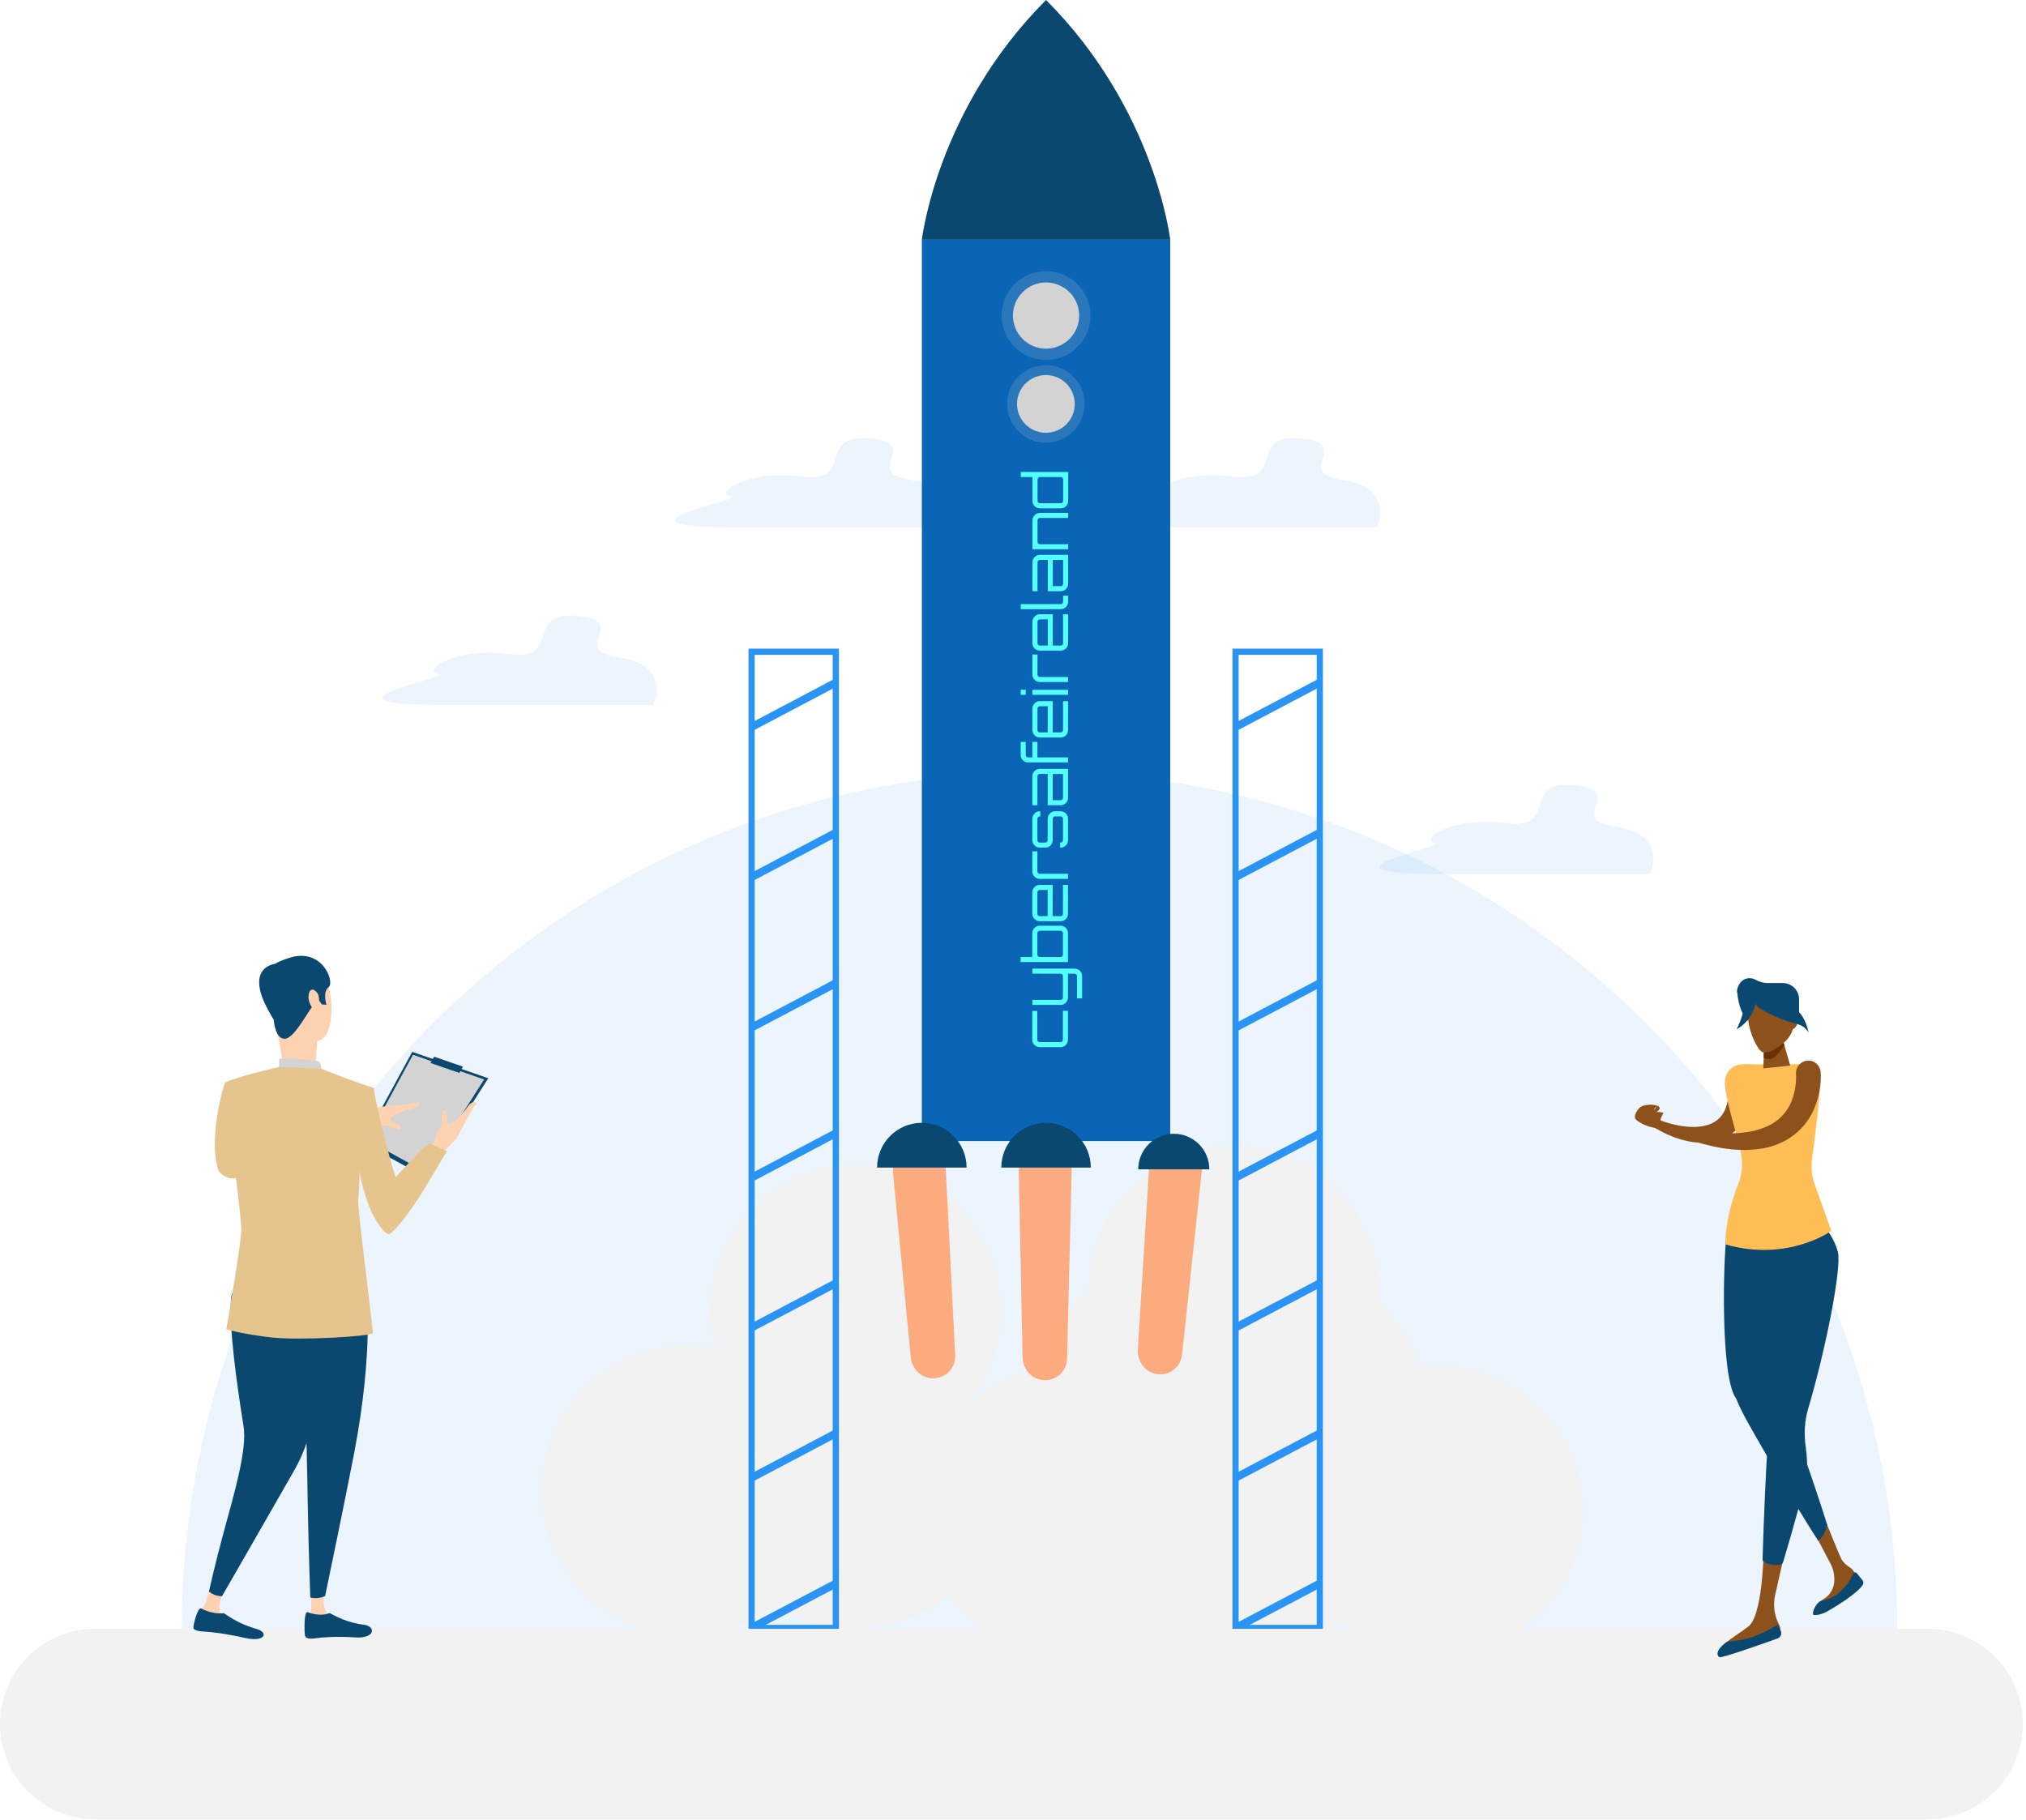
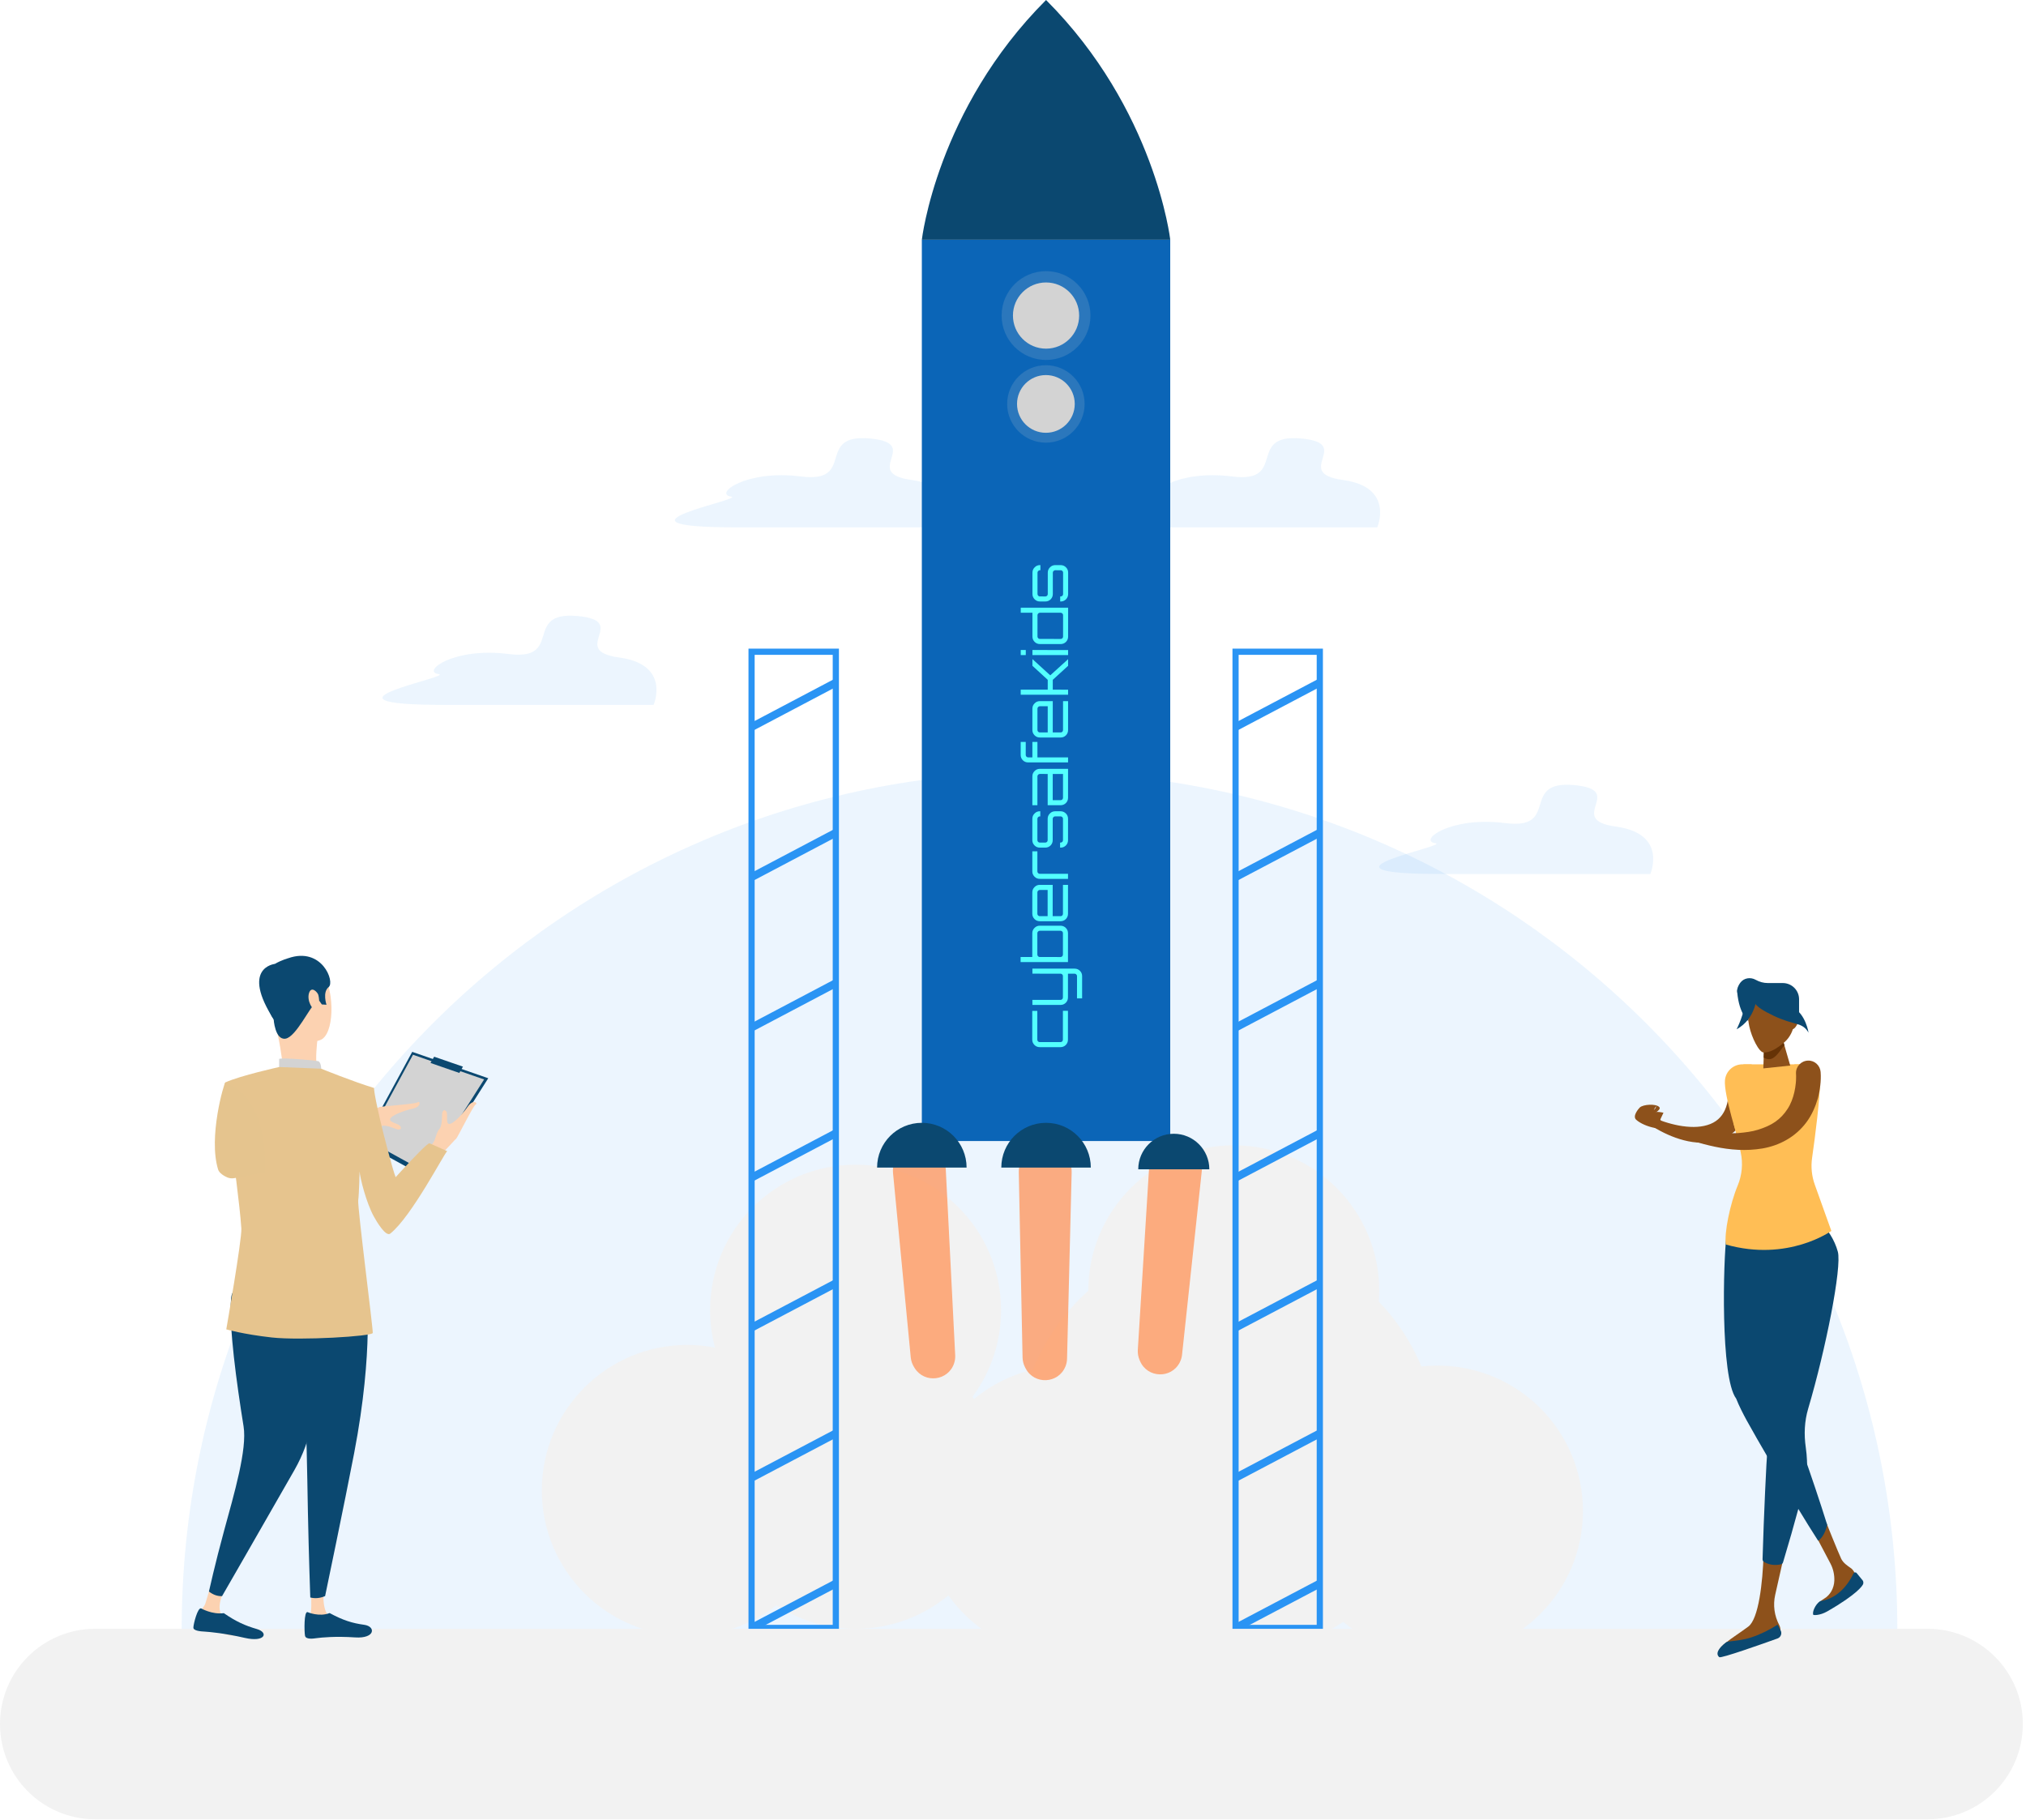
<svg xmlns="http://www.w3.org/2000/svg" width="461" height="414" viewBox="0 0 461 414" fill="none">
  <path opacity="0.09" d="M41.339 370.872C41.339 263.069 128.729 175.679 236.532 175.679C344.336 175.679 431.726 263.069 431.726 370.872" fill="#2A94F4" />
  <path d="M327.082 310.752C325.845 310.752 324.631 310.823 323.433 310.957C321.132 305.432 317.822 300.443 313.731 296.195C313.794 295.383 313.833 294.564 313.833 293.728C313.833 275.443 299.016 260.626 280.731 260.626C262.454 260.626 247.629 275.443 247.629 293.728C242.175 298.607 237.856 304.731 235.097 311.651C230.077 312.841 225.49 315.166 221.643 318.358C221.517 318.185 221.399 318.011 221.281 317.846C225.364 312.336 227.783 305.527 227.783 298.142C227.783 279.857 212.966 265.039 194.681 265.039C176.396 265.039 161.578 279.857 161.578 298.142C161.578 301.09 161.965 303.943 162.69 306.662C160.648 306.268 158.544 306.055 156.392 306.055C138.107 306.055 123.29 320.872 123.29 339.157C123.29 357.442 138.107 372.26 156.392 372.26C164.037 372.26 171.068 369.667 176.672 365.316C181.858 368.689 188.037 370.652 194.689 370.652C202.712 370.652 210.073 367.791 215.803 363.046C221.785 371.464 231.621 376.957 242.75 376.957C248.779 376.957 254.431 375.333 259.301 372.52C265.409 375.365 272.211 376.957 279.399 376.957C289.101 376.957 298.126 374.049 305.652 369.075C311.43 373.986 318.909 376.957 327.082 376.957C345.367 376.957 360.185 362.14 360.185 343.855C360.185 325.57 345.367 310.752 327.082 310.752Z" fill="#F2F2F2" />
  <path d="M301.018 371.156H280.439V147.605H301.018V371.156ZM281.842 369.753H299.607V149.016H281.842V369.753Z" fill="#2A94F4" />
  <path d="M299.877 359.567L280.704 369.674L281.535 371.249L300.708 361.143L299.877 359.567Z" fill="#2A94F4" />
  <path d="M299.877 325.401L280.704 335.508L281.535 337.084L300.708 326.977L299.877 325.401Z" fill="#2A94F4" />
  <path d="M299.877 291.236L280.704 301.342L281.535 302.918L300.708 292.811L299.877 291.236Z" fill="#2A94F4" />
  <path d="M299.905 257.091L280.734 267.204L281.565 268.779L300.736 258.666L299.905 257.091Z" fill="#2A94F4" />
  <path d="M299.907 222.934L280.736 233.048L281.567 234.623L300.738 224.51L299.907 222.934Z" fill="#2A94F4" />
  <path d="M299.891 188.709L280.72 198.82L281.551 200.396L300.722 190.285L299.891 188.709Z" fill="#2A94F4" />
  <path d="M299.889 154.544L280.718 164.655L281.549 166.231L300.72 156.12L299.889 154.544Z" fill="#2A94F4" />
  <path d="M190.891 371.156H170.312V147.605H190.891V371.156ZM171.715 369.753H189.48V149.016H171.715V369.753Z" fill="#2A94F4" />
  <path d="M189.756 359.562L170.583 369.668L171.414 371.244L190.587 361.137L189.756 359.562Z" fill="#2A94F4" />
  <path d="M189.756 325.396L170.583 335.502L171.414 337.078L190.587 326.972L189.756 325.396Z" fill="#2A94F4" />
  <path d="M189.756 291.23L170.583 301.337L171.414 302.912L190.587 292.806L189.756 291.23Z" fill="#2A94F4" />
  <path d="M189.778 257.086L170.607 267.199L171.438 268.774L190.609 258.661L189.778 257.086Z" fill="#2A94F4" />
  <path d="M189.781 222.928L170.61 233.042L171.441 234.617L190.612 224.504L189.781 222.928Z" fill="#2A94F4" />
  <path d="M189.772 188.709L170.602 198.82L171.433 200.396L190.603 190.285L189.772 188.709Z" fill="#2A94F4" />
  <path d="M189.77 154.545L170.6 164.656L171.431 166.231L190.601 156.12L189.77 154.545Z" fill="#2A94F4" />
  <path d="M438.606 414H21.674C9.702 414 0 404.298 0 392.326C0 380.354 9.702 370.652 21.674 370.652H438.606C450.578 370.652 460.28 380.354 460.28 392.326C460.28 404.298 450.578 414 438.606 414Z" fill="#F2F2F2" />
  <path d="M109.246 223.583C109.238 223.583 109.238 223.583 109.23 223.583C109.293 223.606 109.301 223.614 109.246 223.583Z" fill="#0B4870" />
  <path d="M70.815 360.658L70.831 365.442C70.831 366.419 70.705 367.389 70.437 368.327L70.019 369.8C69.68 371.014 70.587 372.212 71.848 372.212C75.111 372.204 80.683 372.212 82.118 372.212C82.354 372.212 82.582 372.054 82.606 371.818C82.724 370.423 78.689 369.485 75.647 368.311C73.33 367.412 73.456 363.251 73.739 360.815C73.85 359.893 73.077 359.113 72.163 359.192C71.399 359.255 70.815 359.893 70.815 360.658Z" fill="#FCD2B1" />
  <path d="M48.408 359.318L46.761 364.796C46.69 365.04 46.58 365.269 46.438 365.474L45.271 367.208C44.53 368.311 45.066 369.816 46.335 370.203C46.335 370.203 48.692 371.03 51.127 371.834C53.618 372.654 56.747 371.968 56.747 371.314C56.747 369.856 55.383 371.014 53.105 369.485C52.341 368.973 51.553 368.437 50.851 367.885C48.889 366.348 50.599 362.447 51.805 360.256C52.239 359.468 51.781 358.491 50.899 358.301L50.331 358.183C49.48 358.01 48.652 358.498 48.408 359.318Z" fill="#FCD2B1" />
  <path d="M65.259 295.249L83.332 293.736C83.332 293.736 85.152 306.89 80.581 330.7C78.437 341.868 73.976 363.204 73.976 363.204C72.873 363.684 71.746 363.811 70.603 363.527C70.603 363.527 70.264 354.116 70.059 343.981C69.862 334.263 69.807 323.875 69.184 320.47C67.915 313.527 65.259 295.249 65.259 295.249Z" fill="#0B4870" />
  <path d="M68.987 295.478C70.855 305.495 75.024 320.47 66.993 334.531C58.961 348.599 50.528 363.219 50.528 363.219C49.44 363.267 48.455 362.873 47.541 362.171C47.541 362.171 48.952 355.795 50.985 348.347C53.31 339.827 56.266 329.81 55.422 324.584C53.846 314.795 52.041 301.752 52.585 295.423C53.137 289.102 68.009 290.213 68.987 295.478Z" fill="#0B4870" />
  <path d="M82.551 260.05L96.793 267.877L111.098 245.367L93.798 239.361L82.551 260.05Z" fill="#0B4870" />
  <path d="M83.457 259.372L96.777 266.694L110.152 245.643L93.971 240.023L83.457 259.372Z" fill="#D3D3D3" />
  <path d="M78.579 255.432C78.579 255.432 81.062 254.25 82.149 253.627C83.237 253.004 86.035 252.153 86.264 251.956C86.492 251.751 94.563 251.255 95.051 250.837C95.54 250.411 96.013 251.83 93.924 252.287C91.836 252.744 88.92 253.863 88.762 254.683C88.604 255.503 90.914 255.692 91.142 256.37C91.379 257.04 91.079 256.89 90.748 257.04C90.417 257.182 88.005 255.85 86.941 256.228C85.877 256.606 84.254 256.078 83.442 256.362C82.63 256.638 78.674 257.97 78.674 257.97L78.579 255.432Z" fill="#FCD2B1" />
  <path d="M83.055 257.182L84.332 256.709C84.332 256.709 82.74 252.973 82.046 253.059C81.242 253.162 80.249 253.43 80.249 253.43L83.055 257.182Z" fill="#D3D3D3" />
  <path d="M83.346 257.828C83.181 257.71 80.635 252.815 80.635 252.815L75.181 253.556L78.129 259.357L83.346 257.828Z" fill="#FCD2B1" />
  <path d="M97.494 265.055C97.494 265.055 99.575 263.179 100.584 262.399C101.593 261.619 103.484 259.31 103.76 259.176C104.036 259.042 107.654 251.625 108.237 251.334C108.828 251.034 107.677 250.041 106.432 251.83C105.187 253.627 102.996 255.928 102.16 255.763C101.325 255.597 102.042 253.343 101.498 252.863C100.954 252.382 100.978 252.721 100.718 252.973C100.45 253.233 100.773 256.023 100.001 256.874C99.228 257.725 99.094 259.459 98.511 260.121C97.936 260.783 95.138 263.991 95.138 263.991L97.494 265.055Z" fill="#FCD2B1" />
  <path d="M64.29 218.799C64.29 218.799 70.54 216.466 73.425 221.226C76.309 225.986 76.026 235.507 72.881 236.674C69.728 237.848 64.999 237.233 63.384 234.254C61.768 231.275 60.318 226.972 60.389 224.103C60.452 221.218 62.643 219.626 64.29 218.799Z" fill="#FCD2B1" />
  <path d="M72.195 236.887C72.195 236.887 71.69 241.371 72.124 242.207C72.557 243.034 64.321 242.207 64.321 242.207C64.321 242.207 63.58 235.736 62.264 231.921C60.948 228.099 72.195 236.887 72.195 236.887Z" fill="#FCD2B1" />
  <path d="M62.264 231.921C62.264 231.921 62.564 236.737 64.968 236.359C67.371 235.98 70.587 228.942 71.588 228.595C72.589 228.241 72.597 227.657 72.597 227.657L73.228 228.572L74.291 228.643C74.291 228.643 73.322 225.782 74.788 224.615C76.254 223.449 73.267 215.362 65.567 218.058C65.567 218.058 59.648 219.689 59.868 223.055C60.073 226.412 60.94 230.242 62.264 231.921Z" fill="#0B4870" />
  <path d="M73.093 243.208C73.093 243.208 73.069 241.624 72.344 241.466C71.627 241.316 64.399 240.623 63.517 240.969V242.822C63.517 242.822 65.219 243.862 73.093 243.208Z" fill="#D3D3D3" />
  <path d="M72.439 226.428C72.305 225.86 70.87 224.253 70.318 225.979C69.767 227.705 71.146 230.03 71.918 229.825C72.691 229.628 72.785 227.855 72.439 226.428Z" fill="#FCD2B1" />
  <path d="M51.489 302.508C51.489 302.508 55.32 303.635 61.853 304.36C68.387 305.077 84.718 304.1 84.82 303.328C84.923 302.555 81.305 274.576 81.51 273.134C81.715 271.691 81.825 266.56 81.825 266.56C81.904 267.971 83.338 273.717 85.072 276.846C85.695 277.981 87.791 281.527 88.808 280.716C93.703 276.814 101.277 262.092 101.757 261.966C101.355 261.792 98.163 260.326 97.722 260.176C97.328 260.042 93.805 263.778 91.661 266.095C90.708 267.128 90.03 267.877 90.03 267.877C89.415 266.49 87.161 257.733 86.467 254.707C84.891 247.873 85.135 247.59 85.135 247.59C80.351 246.139 73.1 243.2 73.1 243.2L63.524 242.813C63.524 242.813 54.736 244.744 51.276 246.313C50.945 246.463 50.945 254.155 50.047 256.173L52.916 262.226C52.916 262.226 54.571 274.221 54.918 279.549C55.067 282 51.489 302.508 51.489 302.508Z" fill="#E6C48E" />
  <path d="M49.637 266.159C49.889 266.963 51.024 267.648 51.757 267.948C52.23 268.137 52.758 268.2 53.294 268.105L53.672 268.034L60.238 266.813C60.238 266.813 61.672 250.277 51.276 246.313C50.993 246.408 47.343 258.758 49.637 266.159Z" fill="#E5C48E" />
  <path d="M62.508 219.358C62.508 219.358 54.642 220.154 62.366 232.095L62.508 219.358Z" fill="#0B4870" />
  <path d="M104.516 244.161L105.343 242.727L98.786 240.465L97.959 241.891L104.516 244.161Z" fill="#0B4870" />
  <path opacity="0.09" d="M101.419 160.412H148.716C148.716 160.412 152.743 151.246 140.937 149.631C129.13 148.023 143.616 141.245 131.274 140.173C118.932 139.101 128.334 150.434 115.716 148.827C103.105 147.219 95.886 152.854 99.764 153.39C103.634 153.926 68.072 160.412 101.419 160.412Z" fill="#2A94F4" />
  <path opacity="0.09" d="M167.963 120.012H215.252C215.252 120.012 219.279 110.846 207.473 109.23C195.666 107.622 210.153 100.844 197.81 99.772C185.468 98.7 194.87 110.034 182.252 108.426C169.642 106.818 162.422 112.453 166.3 112.989C170.178 113.525 134.624 120.012 167.963 120.012Z" fill="#2A94F4" />
  <path opacity="0.09" d="M328.218 198.89H375.515C375.515 198.89 379.542 189.724 367.736 188.108C355.929 186.5 370.415 179.722 358.073 178.65C345.731 177.578 355.133 188.912 342.515 187.304C329.904 185.696 322.685 191.332 326.563 191.867C330.44 192.403 294.879 198.89 328.218 198.89Z" fill="#2A94F4" />
  <path d="M242.797 309.203L243.847 266.816C243.93 263.435 241.213 260.649 237.831 260.649C234.459 260.649 231.745 263.419 231.814 266.79L232.676 308.913C232.693 309.712 232.896 310.495 233.269 311.201L233.384 311.418C235.365 315.16 240.81 314.898 242.422 310.983C242.655 310.417 242.782 309.814 242.797 309.203Z" fill="#FF9255" fill-opacity="0.74" />
  <path opacity="0.09" d="M266.079 120.012H313.376C313.376 120.012 317.404 110.846 305.597 109.23C293.791 107.622 308.277 100.844 295.934 99.772C283.592 98.7 292.995 110.034 280.376 108.426C267.758 106.818 260.546 112.453 264.424 112.989C268.302 113.525 232.74 120.012 266.079 120.012Z" fill="#2A94F4" />
  <path d="M266.276 54.564H209.758V259.656H266.276V54.564Z" fill="#0B65B7" />
  <path d="M238.021 0C213.147 24.874 209.758 54.564 209.758 54.564H238.021H266.284C266.284 54.564 262.895 24.874 238.021 0Z" fill="#0B4870" />
  <g opacity="0.54">
    <g opacity="0.54">
      <path opacity="0.54" d="M248.129 71.809C248.129 77.394 243.605 81.918 238.02 81.918C232.434 81.918 227.91 77.394 227.91 71.809C227.91 66.224 232.434 61.7 238.02 61.7C243.605 61.7 248.129 66.224 248.129 71.809Z" fill="#D3D3D3" />
    </g>
  </g>
  <g opacity="0.54">
    <g opacity="0.54">
      <path opacity="0.54" d="M237.984 100.734C242.852 100.734 246.798 96.788 246.798 91.92C246.798 87.052 242.852 83.106 237.984 83.106C233.116 83.106 229.169 87.052 229.169 91.92C229.169 96.788 233.116 100.734 237.984 100.734Z" fill="#D3D3D3" />
    </g>
  </g>
  <path d="M244.551 91.92C244.551 95.549 241.613 98.487 237.983 98.487C234.354 98.487 231.416 95.549 231.416 91.92C231.416 88.296 234.354 85.352 237.983 85.352C241.613 85.352 244.551 88.296 244.551 91.92Z" fill="#D3D3D3" />
  <path d="M245.553 71.809C245.553 75.966 242.183 79.342 238.02 79.342C233.858 79.342 230.488 75.972 230.488 71.809C230.488 67.646 233.858 64.277 238.02 64.277C242.183 64.277 245.553 67.646 245.553 71.809Z" fill="#D3D3D3" />
  <path d="M217.347 308.408L215.203 266.062C215.032 262.684 212.112 260.111 208.74 260.365C205.377 260.619 202.88 263.586 203.202 266.942L207.233 308.881C207.309 309.675 207.571 310.441 207.996 311.117L208.127 311.325C210.384 314.907 215.794 314.235 217.107 310.21C217.296 309.629 217.378 309.018 217.347 308.408Z" fill="#FF9255" fill-opacity="0.74" />
  <path d="M248.205 265.694H227.839C227.839 260.066 232.394 255.511 238.022 255.511C243.649 255.511 248.205 260.074 248.205 265.694Z" fill="#0B4870" />
  <path d="M219.941 265.694H199.575C199.575 260.066 204.131 255.511 209.758 255.511C215.385 255.511 219.941 260.074 219.941 265.694Z" fill="#0B4870" />
  <path d="M268.965 308.289L273.495 266.132C273.857 262.769 271.377 259.769 268.007 259.491C264.646 259.214 261.714 261.751 261.506 265.117L258.902 307.168C258.852 307.965 258.99 308.763 259.305 309.497L259.402 309.722C261.068 313.614 266.517 313.801 268.445 310.031C268.723 309.487 268.9 308.897 268.965 308.289Z" fill="#FF9255" fill-opacity="0.74" />
  <path d="M275.174 266.087H259C259 261.618 262.624 258 267.087 258C271.55 258 275.174 261.624 275.174 266.087Z" fill="#0B4870" />
  <path d="M415.518 346.407C415.518 346.407 418.376 353.533 418.948 354.709C419.423 355.675 420.349 356.295 421.235 356.907C421.517 357.1 421.814 357.567 422.064 357.962C422.265 358.276 422.273 358.662 422.145 359.008C419.898 365.136 413.038 367.6 412.877 367.141C412.587 366.311 413.601 364.645 415.043 363.807C416.492 362.97 417.329 361.359 417.386 359.693C417.434 358.364 417.144 357.044 416.532 355.852L413.738 350.546L415.518 346.407Z" fill="#8D511B" />
  <path d="M405.646 355.321L403.931 362.93C403.407 365.257 403.737 367.696 404.857 369.806C405.485 370.982 404.929 372.439 403.673 372.89C399.607 374.339 391.732 377.093 391.378 376.795C389.59 375.281 394.317 372.777 397.819 370.144C400.178 368.373 401.08 360.112 401.29 353.767L405.042 354.709C405.34 354.805 405.565 355.031 405.646 355.321Z" fill="#8D511B" />
  <path d="M398.447 372.624C396.764 373.18 394.92 373.357 393.229 373.566C393.036 373.59 392.851 373.663 392.698 373.784C391.079 375.04 390.258 376.304 391.208 377.109C391.587 377.431 400.846 374.154 404.454 372.858C405.21 372.584 405.541 371.714 405.162 371.006L404.478 369.717C402.586 370.917 400.581 371.924 398.447 372.624Z" fill="#0B4870" />
  <path d="M402.457 270.622C406.934 271.234 410.742 276.387 409.953 282.152C409.502 285.462 406.418 297.306 403.037 306.671C401.74 310.262 402.264 314.336 404.703 317.283C405.098 317.766 405.444 318.257 405.718 318.765C407.127 321.365 412.562 336.729 415.759 346.979C415.501 348.323 414.704 350.022 413.697 350.61C408.085 341.906 398.954 326.02 397.457 323.25C396.619 321.712 395.709 319.94 395.049 318.265C391.418 313.458 392.118 286.581 392.851 281.235C393.624 275.485 397.98 270.01 402.457 270.622Z" fill="#0B4870" />
  <path d="M401.233 226.61C401.233 226.61 397.36 229.05 397.827 232.335C397.827 232.335 395.757 230.87 395.29 225.821C394.968 222.318 401.233 226.61 401.233 226.61Z" fill="#0B4870" />
  <path d="M399.002 246.627C398.873 249.349 398.43 252.247 396.82 254.929C396.023 256.249 394.896 257.441 393.575 258.303C392.254 259.172 390.773 259.696 389.332 259.897C386.425 260.307 383.719 259.776 381.264 258.898C378.8 258.021 376.553 256.765 374.492 255.315C374.13 255.058 374.041 254.55 374.299 254.188C374.524 253.866 374.951 253.761 375.297 253.922L375.305 253.93C377.487 254.937 379.75 255.702 382.02 256.128C384.275 256.539 386.578 256.612 388.502 256.016C390.443 255.444 391.763 254.228 392.496 252.57C393.261 250.903 393.438 248.785 393.358 246.627V246.595C393.301 245.041 394.525 243.728 396.079 243.68C397.633 243.624 398.946 244.848 398.994 246.402C399.01 246.474 399.01 246.555 399.002 246.627Z" fill="#8D511B" />
  <path d="M396.901 263.657C395.347 258.987 392.231 249.091 392.497 245.854C392.666 243.785 394.397 242.199 396.475 242.199H409.962C412.2 242.199 414.028 243.97 414.092 246.208C414.205 250.114 412.409 259.011 411.395 263.665H396.901V263.657Z" fill="#FFBE55" />
  <path d="M401.378 355.417C401.169 355.288 401.048 355.047 401.056 354.797C401.338 344.877 401.942 332.228 402.159 329.804C402.183 329.53 402.215 329.256 402.256 328.983C400.13 317.251 399.808 292.04 399.599 287.628C399.325 281.822 402.819 275.268 407.328 275.059C411.837 274.841 416.733 279.511 418.182 284.834C419.141 288.344 415.445 307.025 411.435 320.56C410.589 323.411 410.461 326.406 410.887 329.353C411.177 331.39 411.266 333.484 411.121 335.086C410.903 337.469 408.23 347.18 405.726 355.498C405.654 355.739 405.46 355.932 405.219 355.981C403.93 356.263 402.578 356.15 401.378 355.417Z" fill="#0B4870" />
  <path d="M412.941 269.583C412.24 267.627 412.031 265.525 412.329 263.472C413.013 258.689 414.197 249.687 414.092 245.862C414.036 243.817 412.361 242.199 410.316 242.199H408.319C407.554 243.962 405.944 245.331 403.431 245.331C400.927 245.331 399.309 243.962 398.552 242.199H396.676C398.721 246.571 397.98 252.336 394.47 255.694C395.122 257.997 395.669 260.324 396.08 262.2C396.636 264.752 396.394 267.401 395.388 269.809C393.664 273.947 392.296 280.582 392.706 283.207C406.894 287.225 416.709 280.107 416.709 280.107L412.941 269.583Z" fill="#FFBE55" />
  <path d="M401.233 243.124L407.352 242.48L405.42 235.781L401.458 236.272L401.233 243.124Z" fill="#8D511B" />
  <path d="M401.458 236.272L405.42 235.781L406.024 237.875C405.138 238.873 404.003 241.031 402.562 241.031C402.103 241.031 401.692 240.902 401.313 240.661L401.458 236.272Z" fill="#663306" />
  <path d="M401.322 239.509C402.667 239.509 404.116 238.833 406.121 237.086C407.273 236.079 408.126 234.332 408.126 233.148V226.602H398.053C398.053 226.602 397.296 230.081 398.029 233.527C398.577 236.12 400.267 239.509 401.322 239.509Z" fill="#8D511B" />
  <path d="M406.419 231.916C406.419 233.197 407.031 234.227 407.788 234.227C408.545 234.227 409.374 232.552 409.374 231.28C409.374 230.008 408.545 229.605 407.788 229.605C407.031 229.605 406.419 230.636 406.419 231.916Z" fill="#8D511B" />
  <path d="M409.365 227.399C409.365 225.354 407.706 223.703 405.661 223.703H402.263C401.289 223.703 400.347 223.446 399.517 222.979C398.317 222.294 396.804 222.528 395.982 223.639C395.097 224.839 394.718 226.449 396.957 227.931C398.076 228.671 399.702 227.85 400.789 228.204C400.854 228.204 400.918 228.188 400.983 228.188H403.978C405.017 228.188 405.814 229.042 405.846 230.08C405.862 230.741 406.402 231.264 407.07 231.264H407.207L407.69 229.726L409.365 231.981V227.399Z" fill="#0B4870" />
  <path d="M376.207 252.803C376.207 252.803 378.47 255.106 378.172 256.064C377.874 257.022 377.89 256.934 376.417 256.652C374.943 256.37 373.268 255.678 372.31 254.824C371.352 253.971 372.898 252.24 373.124 252.022C373.88 251.305 376.747 251.112 377.544 251.909C378.341 252.706 374.67 254.277 374.992 253.785C375.314 253.294 376.634 252.594 376.803 251.925C376.988 251.265 376.207 252.803 376.207 252.803Z" fill="#8D511B" />
  <path d="M398.801 226.489C399.139 227.987 398.64 228.8 403.544 231.135C408.447 233.47 409.993 232.472 411.523 234.984C411.523 234.984 410.855 230.821 408.149 229.396C405.444 227.971 400.75 227.037 399.244 223.728C399.244 223.728 398.567 225.475 398.801 226.489Z" fill="#0B4870" />
  <path d="M399.743 226.771C399.743 226.771 399.558 231.804 395.154 234.227C395.154 234.227 397.094 230.419 396.957 227.931C396.829 225.443 400.033 225.048 399.743 226.771Z" fill="#0B4870" />
  <path d="M423.779 360.748C424.069 360.409 424.077 359.918 423.787 359.58C423.554 359.306 422.934 358.541 422.467 357.97C422.265 357.72 421.879 357.776 421.742 358.066C420.18 361.335 417.563 363.888 414.157 364.355C413.054 365.104 412.345 366.787 412.579 367.447C412.635 367.6 414.141 367.624 415.735 366.714C422.789 362.68 423.779 360.748 423.779 360.748Z" fill="#0B4870" />
  <path d="M414.269 243.938C414.301 244.308 414.301 244.518 414.309 244.791C414.309 245.049 414.309 245.299 414.301 245.548C414.285 246.047 414.244 246.531 414.188 247.022C414.075 247.996 413.898 248.962 413.641 249.92C413.093 251.821 412.28 253.697 411.064 255.347C409.848 256.998 408.27 258.391 406.523 259.389C404.775 260.396 402.899 261.024 401.031 261.346C397.287 261.974 393.656 261.676 390.217 260.952C386.771 260.235 383.478 259.14 380.305 257.827C379.895 257.658 379.694 257.183 379.871 256.773C380.024 256.41 380.41 256.209 380.789 256.289H380.797C384.09 256.982 387.391 257.57 390.66 257.795C392.295 257.916 393.913 257.908 395.5 257.844C397.07 257.707 398.632 257.529 400.065 257.071C401.49 256.628 402.827 256.064 403.962 255.267C405.097 254.478 406.015 253.487 406.74 252.352C407.481 251.233 407.964 249.92 408.286 248.552C408.439 247.859 408.56 247.159 408.624 246.45C408.656 246.096 408.681 245.741 408.681 245.387C408.689 245.21 408.689 245.041 408.689 244.872L408.672 244.453L408.664 244.252C408.616 242.698 409.84 241.401 411.394 241.353C412.884 241.289 414.148 242.44 414.269 243.938Z" fill="#8D511B" />
  <path d="M378.51 253.214C378.51 253.214 375.426 252.465 376.159 253.939C376.892 255.404 377.689 254.961 377.689 254.961L378.51 253.214Z" fill="#8D511B" />
-   <path d="M243.001 236.598C243.001 237.065 242.837 237.466 242.511 237.802C242.174 238.129 241.773 238.292 241.306 238.291L236.574 238.289C236.108 238.289 235.711 238.126 235.385 237.799C235.049 237.463 234.881 237.061 234.881 236.595L234.884 230.043L236.032 230.043L236.029 236.595C236.029 236.744 236.085 236.875 236.197 236.987C236.3 237.09 236.425 237.141 236.575 237.141L241.307 237.143C241.456 237.144 241.587 237.092 241.699 236.99C241.802 236.878 241.853 236.747 241.853 236.598L241.856 230.018L243.004 230.018L243.001 236.598ZM246.225 227.187L245.063 227.187L245.066 222.119C245.066 221.969 245.01 221.843 244.898 221.741C244.795 221.629 244.669 221.573 244.52 221.573L243.008 221.572L243.005 226.99C243.005 227.457 242.842 227.858 242.515 228.194C242.179 228.52 241.777 228.683 241.311 228.683L234.913 228.68L234.913 227.532L241.311 227.535C241.46 227.535 241.591 227.484 241.703 227.381C241.806 227.269 241.857 227.139 241.857 226.989L241.86 222.117C241.86 221.968 241.808 221.842 241.706 221.739C241.594 221.627 241.463 221.571 241.314 221.571L234.916 221.568L234.916 220.42L244.52 220.425C244.996 220.425 245.398 220.588 245.724 220.915C246.06 221.242 246.228 221.643 246.228 222.119L246.225 227.187ZM243.009 218.932L232.229 218.927L232.229 217.779L234.889 217.78L234.892 212.348C234.892 211.882 235.06 211.485 235.396 211.158C235.723 210.823 236.12 210.655 236.587 210.655L241.319 210.657C241.785 210.657 242.187 210.826 242.522 211.162C242.849 211.488 243.012 211.885 243.012 212.352L243.009 218.932ZM241.862 217.223L241.864 212.351C241.864 212.202 241.813 212.076 241.71 211.973C241.598 211.861 241.467 211.805 241.318 211.805L236.586 211.803C236.437 211.803 236.311 211.859 236.208 211.971C236.096 212.073 236.04 212.199 236.04 212.349L236.038 217.221C236.038 217.37 236.094 217.501 236.206 217.613C236.308 217.725 236.434 217.781 236.583 217.781L241.315 217.783C241.465 217.783 241.595 217.727 241.708 217.615C241.81 217.503 241.862 217.373 241.862 217.223ZM243.014 207.942C243.014 208.409 242.85 208.81 242.523 209.146C242.187 209.472 241.786 209.635 241.319 209.635L236.587 209.633C236.12 209.633 235.724 209.469 235.397 209.143C235.061 208.806 234.894 208.405 234.894 207.938L234.896 203.066C234.896 202.59 235.064 202.189 235.401 201.863C235.727 201.527 236.124 201.359 236.591 201.359L239.531 201.36L239.528 208.486L241.32 208.487C241.469 208.487 241.6 208.436 241.712 208.333C241.814 208.221 241.866 208.091 241.866 207.941L241.869 201.361L243.017 201.362L243.014 207.942ZM238.38 208.486L238.382 202.522L236.59 202.521C236.441 202.521 236.315 202.577 236.212 202.689C236.1 202.792 236.044 202.918 236.044 203.067L236.042 207.939C236.042 208.088 236.098 208.219 236.21 208.331C236.312 208.434 236.438 208.485 236.588 208.485L238.38 208.486ZM243.017 199.997L236.591 199.994C236.125 199.994 235.728 199.83 235.402 199.504C235.066 199.167 234.898 198.766 234.898 198.299L234.9 193.735L236.048 193.736L236.046 198.3C236.046 198.449 236.102 198.58 236.214 198.692C236.317 198.795 236.443 198.846 236.592 198.846L243.018 198.849L243.017 199.997ZM243.021 191.195C243.021 191.662 242.858 192.063 242.531 192.399C242.195 192.725 241.793 192.888 241.327 192.888L241.215 192.888L241.215 191.74L241.327 191.74C241.476 191.74 241.607 191.689 241.719 191.586C241.822 191.474 241.873 191.344 241.873 191.194L241.875 186.322C241.875 186.173 241.824 186.047 241.722 185.944C241.61 185.832 241.479 185.776 241.33 185.776L240.084 185.776C239.934 185.776 239.808 185.831 239.706 185.943C239.594 186.046 239.537 186.172 239.537 186.321L239.535 191.193C239.535 191.66 239.372 192.061 239.045 192.397C238.709 192.724 238.307 192.887 237.841 192.887L236.595 192.886C236.128 192.886 235.731 192.722 235.405 192.396C235.069 192.059 234.901 191.658 234.901 191.191L234.903 186.319C234.904 185.843 235.072 185.442 235.408 185.116C235.735 184.78 236.132 184.612 236.598 184.612L236.71 184.612L236.71 185.774L236.598 185.774C236.448 185.774 236.322 185.83 236.22 185.942C236.108 186.045 236.051 186.17 236.051 186.32L236.049 191.192C236.049 191.341 236.105 191.472 236.217 191.584C236.32 191.687 236.446 191.738 236.595 191.738L237.841 191.739C237.99 191.739 238.121 191.687 238.233 191.585C238.336 191.473 238.387 191.342 238.387 191.193L238.389 186.321C238.39 185.845 238.558 185.444 238.894 185.117C239.221 184.781 239.618 184.613 240.084 184.614L241.33 184.614C241.797 184.614 242.198 184.783 242.534 185.119C242.86 185.446 243.024 185.847 243.023 186.323L243.021 191.195ZM243.026 181.541C243.025 182.008 242.862 182.409 242.535 182.745C242.199 183.072 241.797 183.235 241.331 183.235L238.391 183.233L238.394 176.121L236.602 176.12C236.453 176.12 236.327 176.176 236.224 176.288C236.112 176.391 236.056 176.517 236.056 176.666L236.053 183.232L234.905 183.232L234.908 176.666C234.908 176.19 235.076 175.788 235.412 175.462C235.739 175.126 236.136 174.958 236.602 174.958L243.028 174.961L243.026 181.541ZM241.878 181.541L241.88 176.123L239.542 176.122L239.539 182.086L241.331 182.087C241.481 182.087 241.611 182.035 241.723 181.933C241.826 181.821 241.877 181.69 241.878 181.541ZM243.029 173.501L233.943 173.497C233.467 173.496 233.066 173.333 232.739 173.006C232.413 172.679 232.25 172.278 232.25 171.802L232.251 168.834L233.399 168.834L233.398 171.802C233.398 171.952 233.454 172.082 233.566 172.194C233.668 172.297 233.794 172.348 233.944 172.349L234.91 172.349L234.911 168.835L236.059 168.835L236.058 172.349L243.03 172.353L243.029 173.501ZM243.032 166.133C243.032 166.6 242.869 167.001 242.542 167.337C242.206 167.664 241.804 167.827 241.338 167.827L236.606 167.825C236.139 167.824 235.742 167.661 235.416 167.334C235.08 166.998 234.912 166.596 234.912 166.13L234.915 161.258C234.915 160.782 235.083 160.381 235.419 160.054C235.746 159.718 236.143 159.55 236.609 159.551L239.549 159.552L239.546 166.678L241.338 166.679C241.488 166.679 241.618 166.627 241.73 166.525C241.833 166.413 241.884 166.282 241.884 166.133L241.887 159.553L243.035 159.553L243.032 166.133ZM238.398 166.677L238.401 160.713L236.609 160.713C236.459 160.712 236.333 160.768 236.231 160.88C236.119 160.983 236.063 161.109 236.063 161.258L236.06 166.13C236.06 166.28 236.116 166.41 236.228 166.522C236.331 166.625 236.457 166.676 236.606 166.677L238.398 166.677ZM243.036 158.12L234.916 158.116L234.916 156.968L243.036 156.972L243.036 158.12ZM233.404 158.116L232.256 158.115L232.256 156.967L233.404 156.968L233.404 158.116ZM243.037 155.208L236.611 155.205C236.145 155.205 235.748 155.041 235.421 154.715C235.086 154.378 234.918 153.977 234.918 153.51L234.92 148.946L236.068 148.947L236.066 153.511C236.066 153.66 236.122 153.791 236.234 153.903C236.336 154.006 236.462 154.057 236.612 154.057L243.038 154.06L243.037 155.208ZM243.041 146.364C243.041 146.831 242.877 147.232 242.551 147.568C242.215 147.894 241.813 148.057 241.346 148.057L236.614 148.055C236.148 148.055 235.751 147.891 235.425 147.564C235.089 147.228 234.921 146.827 234.921 146.36L234.923 141.488C234.924 141.012 235.092 140.611 235.428 140.284C235.755 139.949 236.151 139.781 236.618 139.781L239.558 139.782L239.555 146.908L241.347 146.909C241.496 146.909 241.627 146.858 241.739 146.755C241.842 146.643 241.893 146.513 241.893 146.363L241.896 139.783L243.044 139.784L243.041 146.364ZM238.407 146.908L238.41 140.944L236.618 140.943C236.468 140.943 236.342 140.999 236.24 141.111C236.127 141.213 236.071 141.339 236.071 141.489L236.069 146.361C236.069 146.51 236.125 146.641 236.237 146.753C236.34 146.856 236.466 146.907 236.615 146.907L238.407 146.908ZM243.045 136.93C243.045 137.397 242.882 137.798 242.555 138.134C242.219 138.46 241.817 138.623 241.351 138.623L232.265 138.619L232.265 137.471L241.351 137.475C241.5 137.475 241.631 137.424 241.743 137.321C241.846 137.209 241.897 137.079 241.897 136.929L241.898 135.557L243.046 135.558L243.045 136.93ZM243.047 132.842C243.047 133.309 242.883 133.71 242.557 134.046C242.221 134.372 241.819 134.536 241.352 134.535L238.412 134.534L238.416 127.422L236.624 127.421C236.474 127.421 236.348 127.477 236.246 127.589C236.134 127.692 236.077 127.818 236.077 127.967L236.074 134.533L234.926 134.532L234.929 127.966C234.93 127.49 235.098 127.089 235.434 126.763C235.761 126.427 236.157 126.259 236.624 126.259L243.05 126.262L243.047 132.842ZM241.899 132.842L241.902 127.424L239.564 127.423L239.561 133.387L241.353 133.387C241.502 133.387 241.633 133.336 241.745 133.233C241.848 133.122 241.899 132.991 241.899 132.842ZM243.051 124.992L234.931 124.989L234.934 118.409C234.934 117.942 235.102 117.546 235.438 117.219C235.765 116.883 236.162 116.715 236.628 116.716L243.054 116.718L243.054 117.866L236.628 117.864C236.479 117.864 236.353 117.919 236.25 118.031C236.138 118.134 236.082 118.26 236.082 118.409L236.079 123.281C236.079 123.431 236.135 123.561 236.247 123.673C236.35 123.785 236.476 123.842 236.625 123.842L243.051 123.844L243.051 124.992ZM243.056 113.97C243.055 114.446 242.892 114.852 242.565 115.188C242.229 115.515 241.828 115.678 241.361 115.678L236.629 115.676C236.162 115.675 235.766 115.512 235.439 115.185C235.103 114.849 234.935 114.443 234.936 113.967L234.938 108.549L232.278 108.548L232.279 107.4L243.059 107.404L243.056 113.97ZM241.908 113.97L241.91 109.098C241.91 108.949 241.859 108.823 241.756 108.72C241.644 108.608 241.513 108.552 241.364 108.552L236.632 108.55C236.483 108.549 236.357 108.605 236.254 108.717C236.142 108.82 236.086 108.946 236.086 109.095L236.084 113.967C236.084 114.117 236.139 114.247 236.251 114.359C236.354 114.462 236.48 114.513 236.629 114.514L241.361 114.516C241.511 114.516 241.641 114.464 241.753 114.362C241.856 114.25 241.908 114.119 241.908 113.97Z" fill="#53FFFF" />
+   <path d="M243.001 236.598C243.001 237.065 242.837 237.466 242.511 237.802C242.174 238.129 241.773 238.292 241.306 238.291L236.574 238.289C236.108 238.289 235.711 238.126 235.385 237.799C235.049 237.463 234.881 237.061 234.881 236.595L234.884 230.043L236.032 230.043L236.029 236.595C236.029 236.744 236.085 236.875 236.197 236.987C236.3 237.09 236.425 237.141 236.575 237.141L241.307 237.143C241.456 237.144 241.587 237.092 241.699 236.99C241.802 236.878 241.853 236.747 241.853 236.598L241.856 230.018L243.004 230.018L243.001 236.598ZM246.225 227.187L245.063 227.187L245.066 222.119C245.066 221.969 245.01 221.843 244.898 221.741C244.795 221.629 244.669 221.573 244.52 221.573L243.008 221.572L243.005 226.99C243.005 227.457 242.842 227.858 242.515 228.194C242.179 228.52 241.777 228.683 241.311 228.683L234.913 228.68L234.913 227.532L241.311 227.535C241.46 227.535 241.591 227.484 241.703 227.381C241.806 227.269 241.857 227.139 241.857 226.989L241.86 222.117C241.86 221.968 241.808 221.842 241.706 221.739C241.594 221.627 241.463 221.571 241.314 221.571L234.916 221.568L234.916 220.42L244.52 220.425C244.996 220.425 245.398 220.588 245.724 220.915C246.06 221.242 246.228 221.643 246.228 222.119L246.225 227.187ZM243.009 218.932L232.229 218.927L232.229 217.779L234.889 217.78L234.892 212.348C234.892 211.882 235.06 211.485 235.396 211.158C235.723 210.823 236.12 210.655 236.587 210.655L241.319 210.657C241.785 210.657 242.187 210.826 242.522 211.162C242.849 211.488 243.012 211.885 243.012 212.352L243.009 218.932ZM241.862 217.223L241.864 212.351C241.864 212.202 241.813 212.076 241.71 211.973C241.598 211.861 241.467 211.805 241.318 211.805L236.586 211.803C236.437 211.803 236.311 211.859 236.208 211.971C236.096 212.073 236.04 212.199 236.04 212.349L236.038 217.221C236.038 217.37 236.094 217.501 236.206 217.613C236.308 217.725 236.434 217.781 236.583 217.781L241.315 217.783C241.465 217.783 241.595 217.727 241.708 217.615C241.81 217.503 241.862 217.373 241.862 217.223ZM243.014 207.942C243.014 208.409 242.85 208.81 242.523 209.146C242.187 209.472 241.786 209.635 241.319 209.635L236.587 209.633C236.12 209.633 235.724 209.469 235.397 209.143C235.061 208.806 234.894 208.405 234.894 207.938L234.896 203.066C234.896 202.59 235.064 202.189 235.401 201.863C235.727 201.527 236.124 201.359 236.591 201.359L239.531 201.36L239.528 208.486L241.32 208.487C241.469 208.487 241.6 208.436 241.712 208.333C241.814 208.221 241.866 208.091 241.866 207.941L241.869 201.361L243.017 201.362L243.014 207.942ZM238.38 208.486L238.382 202.522L236.59 202.521C236.441 202.521 236.315 202.577 236.212 202.689C236.1 202.792 236.044 202.918 236.044 203.067L236.042 207.939C236.042 208.088 236.098 208.219 236.21 208.331C236.312 208.434 236.438 208.485 236.588 208.485L238.38 208.486ZM243.017 199.997L236.591 199.994C236.125 199.994 235.728 199.83 235.402 199.504C235.066 199.167 234.898 198.766 234.898 198.299L234.9 193.735L236.048 193.736L236.046 198.3C236.046 198.449 236.102 198.58 236.214 198.692C236.317 198.795 236.443 198.846 236.592 198.846L243.018 198.849L243.017 199.997ZM243.021 191.195C243.021 191.662 242.858 192.063 242.531 192.399C242.195 192.725 241.793 192.888 241.327 192.888L241.215 192.888L241.215 191.74L241.327 191.74C241.476 191.74 241.607 191.689 241.719 191.586C241.822 191.474 241.873 191.344 241.873 191.194L241.875 186.322C241.875 186.173 241.824 186.047 241.722 185.944C241.61 185.832 241.479 185.776 241.33 185.776L240.084 185.776C239.934 185.776 239.808 185.831 239.706 185.943C239.594 186.046 239.537 186.172 239.537 186.321L239.535 191.193C239.535 191.66 239.372 192.061 239.045 192.397C238.709 192.724 238.307 192.887 237.841 192.887L236.595 192.886C236.128 192.886 235.731 192.722 235.405 192.396C235.069 192.059 234.901 191.658 234.901 191.191L234.903 186.319C234.904 185.843 235.072 185.442 235.408 185.116C235.735 184.78 236.132 184.612 236.598 184.612L236.71 184.612L236.71 185.774L236.598 185.774C236.448 185.774 236.322 185.83 236.22 185.942C236.108 186.045 236.051 186.17 236.051 186.32L236.049 191.192C236.049 191.341 236.105 191.472 236.217 191.584C236.32 191.687 236.446 191.738 236.595 191.738L237.841 191.739C237.99 191.739 238.121 191.687 238.233 191.585C238.336 191.473 238.387 191.342 238.387 191.193L238.389 186.321C238.39 185.845 238.558 185.444 238.894 185.117C239.221 184.781 239.618 184.613 240.084 184.614L241.33 184.614C241.797 184.614 242.198 184.783 242.534 185.119C242.86 185.446 243.024 185.847 243.023 186.323L243.021 191.195ZM243.026 181.541C243.025 182.008 242.862 182.409 242.535 182.745C242.199 183.072 241.797 183.235 241.331 183.235L238.391 183.233L238.394 176.121L236.602 176.12C236.453 176.12 236.327 176.176 236.224 176.288C236.112 176.391 236.056 176.517 236.056 176.666L236.053 183.232L234.905 183.232L234.908 176.666C234.908 176.19 235.076 175.788 235.412 175.462C235.739 175.126 236.136 174.958 236.602 174.958L243.028 174.961L243.026 181.541ZM241.878 181.541L241.88 176.123L239.542 176.122L239.539 182.086L241.331 182.087C241.481 182.087 241.611 182.035 241.723 181.933C241.826 181.821 241.877 181.69 241.878 181.541ZM243.029 173.501L233.943 173.497C233.467 173.496 233.066 173.333 232.739 173.006C232.413 172.679 232.25 172.278 232.25 171.802L232.251 168.834L233.399 168.834L233.398 171.802C233.398 171.952 233.454 172.082 233.566 172.194C233.668 172.297 233.794 172.348 233.944 172.349L234.91 172.349L234.911 168.835L236.059 168.835L236.058 172.349L243.03 172.353L243.029 173.501ZM243.032 166.133C243.032 166.6 242.869 167.001 242.542 167.337C242.206 167.664 241.804 167.827 241.338 167.827L236.606 167.825C236.139 167.824 235.742 167.661 235.416 167.334C235.08 166.998 234.912 166.596 234.912 166.13L234.915 161.258C234.915 160.782 235.083 160.381 235.419 160.054C235.746 159.718 236.143 159.55 236.609 159.551L239.549 159.552L239.546 166.678L241.338 166.679C241.488 166.679 241.618 166.627 241.73 166.525C241.833 166.413 241.884 166.282 241.884 166.133L241.887 159.553L243.035 159.553L243.032 166.133ZM238.398 166.677L238.401 160.713L236.609 160.713C236.459 160.712 236.333 160.768 236.231 160.88C236.119 160.983 236.063 161.109 236.063 161.258L236.06 166.13C236.06 166.28 236.116 166.41 236.228 166.522C236.331 166.625 236.457 166.676 236.606 166.677L238.398 166.677ZM243.036 158.092L232.256 158.087L232.256 156.939L238.402 156.942L238.403 154.702L234.919 151.508L234.92 149.996L234.934 149.996L238.978 153.68L243.026 150.014L243.04 150.014L243.039 151.512L239.551 154.702L239.55 156.942L243.036 156.944L243.036 158.092ZM243.04 149.069L234.92 149.066L234.921 147.918L243.041 147.921L243.04 149.069ZM233.408 149.065L232.26 149.064L232.261 147.916L233.409 147.917L233.408 149.065ZM243.042 144.855C243.042 145.331 242.878 145.737 242.551 146.073C242.215 146.399 241.814 146.563 241.347 146.562L236.615 146.56C236.148 146.56 235.752 146.397 235.425 146.07C235.089 145.734 234.922 145.328 234.922 144.852L234.924 139.434L232.264 139.432L232.265 138.284L243.045 138.289L243.042 144.855ZM241.894 144.855L241.896 139.983C241.896 139.833 241.845 139.707 241.742 139.605C241.63 139.493 241.5 139.436 241.35 139.436L236.618 139.434C236.469 139.434 236.343 139.49 236.24 139.602C236.128 139.705 236.072 139.831 236.072 139.98L236.07 144.852C236.07 145.001 236.126 145.132 236.238 145.244C236.34 145.347 236.466 145.398 236.616 145.398L241.348 145.4C241.497 145.4 241.628 145.349 241.74 145.247C241.842 145.135 241.894 145.004 241.894 144.855ZM243.046 135.181C243.046 135.648 242.882 136.049 242.556 136.385C242.219 136.712 241.818 136.875 241.351 136.875L241.239 136.874L241.24 135.726L241.352 135.727C241.501 135.727 241.632 135.675 241.744 135.573C241.847 135.461 241.898 135.33 241.898 135.181L241.9 130.309C241.9 130.159 241.849 130.033 241.747 129.931C241.635 129.819 241.504 129.763 241.355 129.763L240.109 129.762C239.959 129.762 239.833 129.818 239.731 129.93C239.618 130.032 239.562 130.158 239.562 130.308L239.56 135.18C239.56 135.646 239.396 136.048 239.07 136.383C238.733 136.71 238.332 136.873 237.865 136.873L236.619 136.872C236.153 136.872 235.756 136.709 235.43 136.382C235.094 136.046 234.926 135.644 234.926 135.178L234.928 130.306C234.929 129.83 235.097 129.428 235.433 129.102C235.76 128.766 236.156 128.598 236.623 128.598L236.735 128.598L236.735 129.76L236.623 129.76C236.473 129.76 236.347 129.816 236.245 129.928C236.132 130.031 236.076 130.157 236.076 130.306L236.074 135.178C236.074 135.327 236.13 135.458 236.242 135.57C236.345 135.673 236.471 135.724 236.62 135.724L237.866 135.725C238.015 135.725 238.146 135.674 238.258 135.571C238.361 135.459 238.412 135.329 238.412 135.179L238.414 130.307C238.415 129.831 238.583 129.43 238.919 129.103C239.246 128.768 239.642 128.6 240.109 128.6L241.355 128.601C241.822 128.601 242.223 128.769 242.559 129.105C242.885 129.432 243.049 129.833 243.048 130.309L243.046 135.181Z" fill="#53FFFF" />
  <path d="M69.995 366.861C69.995 366.861 72.618 368.012 75.004 367.069C78.085 368.742 80.201 369.379 82.885 369.744C85.574 370.129 85.367 372.918 80.815 372.613C76.264 372.307 73.136 372.638 72.141 372.766C71.151 372.915 69.56 373.108 69.402 372.22C69.228 371.336 69.141 366.574 69.995 366.861Z" fill="#0B4870" />
  <path d="M45.806 366.027C45.806 366.027 48.258 367.448 50.931 367.092C53.741 369.028 55.784 369.933 58.475 370.715C61.165 371.514 60.331 373.786 55.699 372.721C51.067 371.656 47.764 371.372 46.708 371.301C45.652 371.247 43.967 371.123 44.001 370.359C44.017 369.596 44.988 365.636 45.806 366.027Z" fill="#0B4870" />
</svg>
